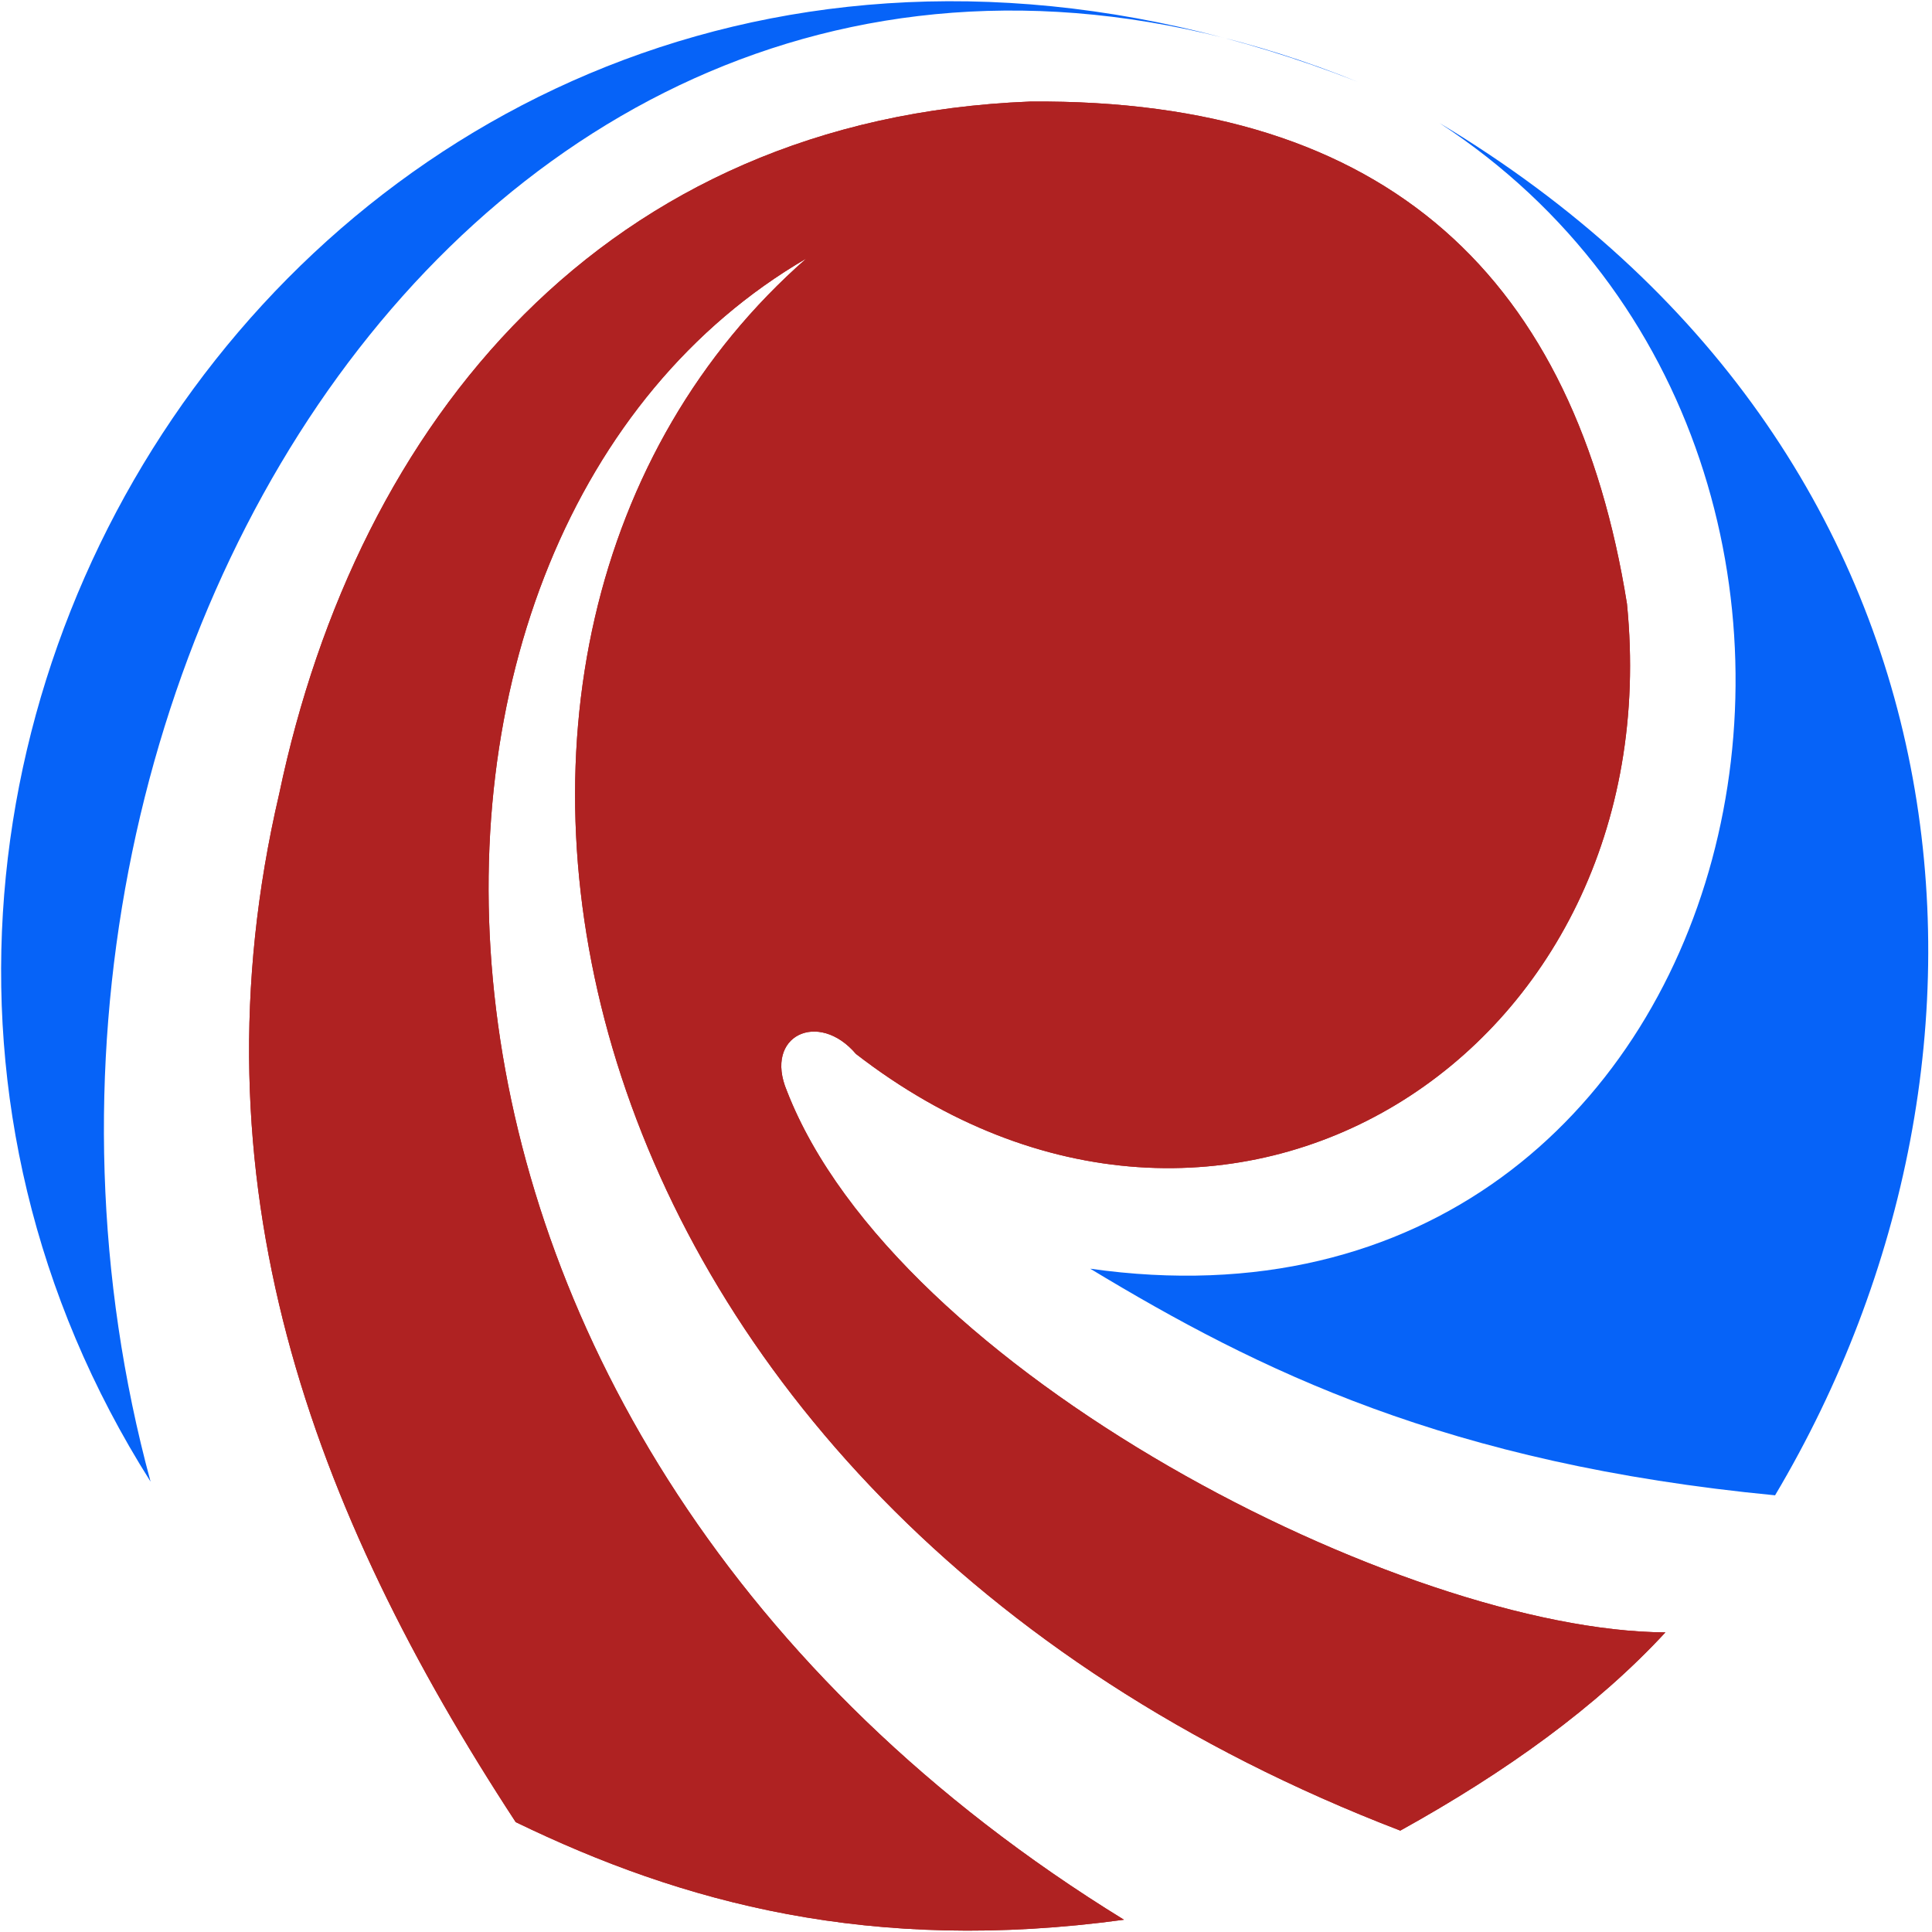
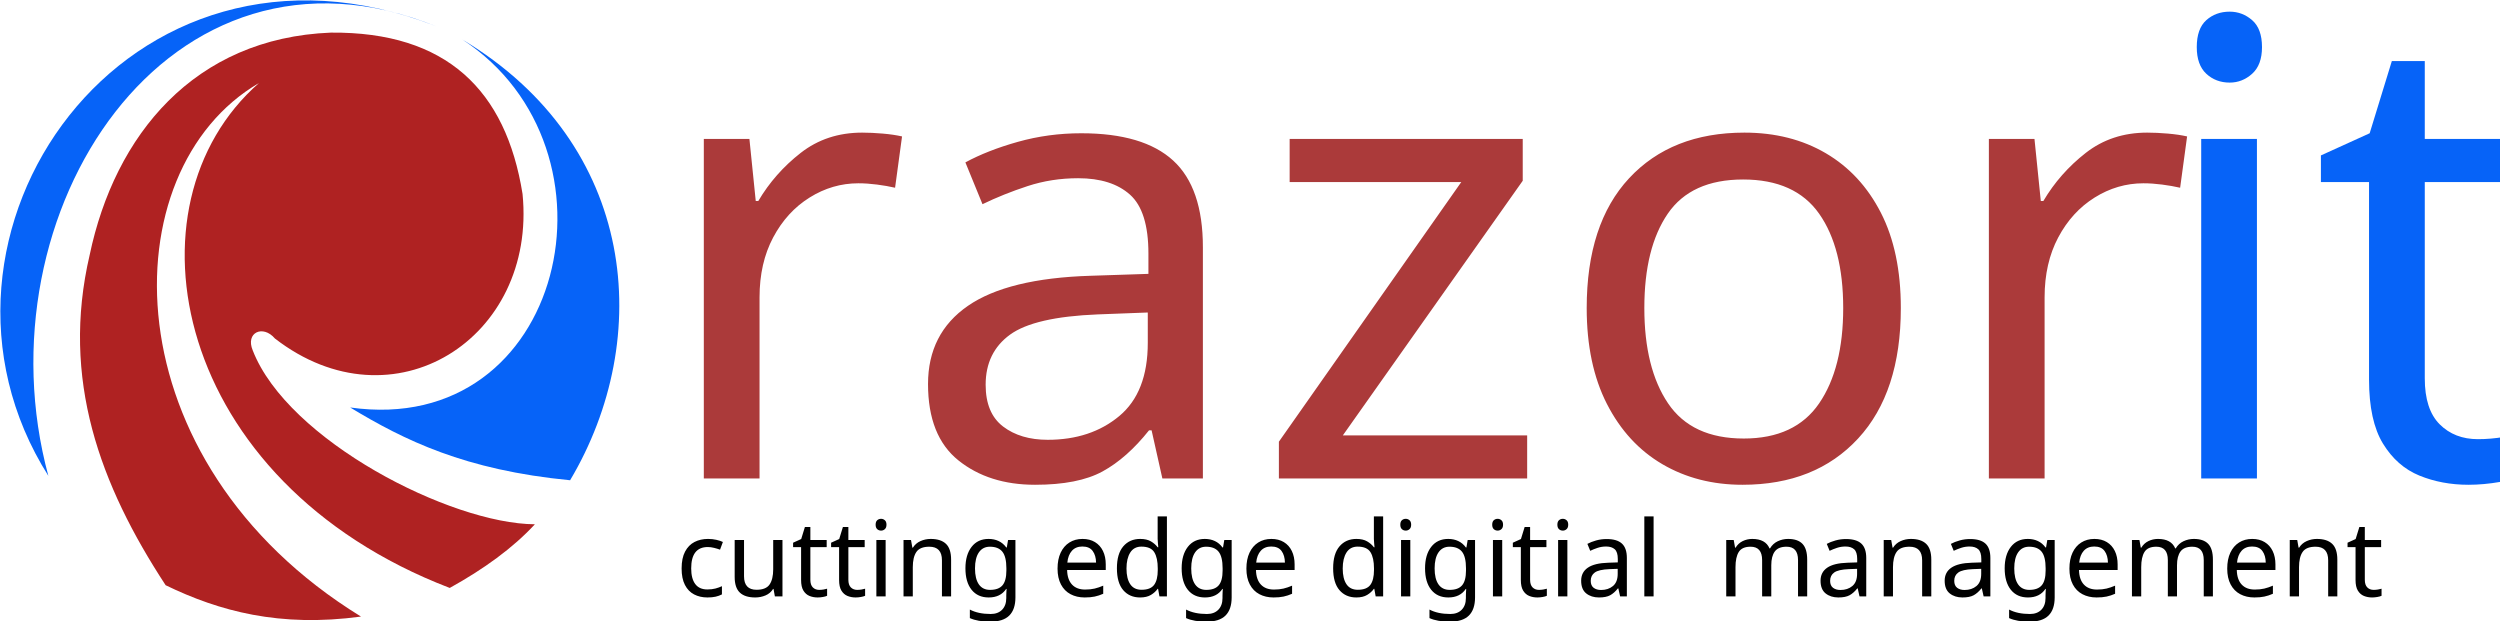
- <svg xmlns="http://www.w3.org/2000/svg" width="100%" height="100%" viewBox="0 0 725 725" version="1.1" xml:space="preserve" style="fill-rule:evenodd;clip-rule:evenodd;stroke-linejoin:round;stroke-miterlimit:2;">
+ <svg xmlns="http://www.w3.org/2000/svg" width="100%" height="100%" viewBox="0 0 2921 725" version="1.1" xml:space="preserve" style="fill-rule:evenodd;clip-rule:evenodd;stroke-linejoin:round;stroke-miterlimit:2;">
+   <path d="M509.514,30.706c-361.791,-141.67 -630.405,244.933 -453.015,525.286c-83.231,-307.19 140.656,-651.424 453.015,-525.286Z" style="fill:#0663f8;" />
+   <path d="M540.194,46.18c196.107,128.017 120.32,465.563 -131.076,429.91c63.243,38.223 133.922,73.17 256.992,85.039c98.532,-165.756 78.961,-392.111 -125.916,-514.949Z" style="fill:#0663f8;" />
  <g>
-     <path d="M509.514,30.706c-361.791,-141.67 -630.405,244.933 -453.015,525.286c-83.231,-307.19 140.656,-651.424 453.015,-525.286Z" style="fill:#0663f8;" />
-     <path d="M540.194,46.18c196.107,128.017 120.32,465.563 -131.076,429.91c63.243,38.223 133.922,73.17 256.992,85.039c98.532,-165.756 78.961,-392.111 -125.916,-514.949Z" style="fill:#0663f8;" />
-     <g>
-       <path d="M193.525,683.765c62.52,30.318 133.332,49.568 228.254,36.635c-294.765,-181.3 -293.811,-521.711 -119.176,-623.401c-162.709,142.581 -101.181,465.536 222.873,589.955c39.736,-22.022 73.683,-46.486 99.483,-74.389c-98.287,-0.543 -288.79,-97.937 -329.673,-203.202c-8.773,-20.838 11.885,-30.368 25.915,-13.866c138.239,106.977 306.128,-0.105 289.332,-168.929c-19.413,-121.179 -88.758,-189.607 -223.959,-188.459c-159.944,6.311 -252.468,120.136 -281.787,259.713c-33.905,145.203 12.076,268.791 88.738,385.943Z" style="fill:#af2222;" />
-     </g>
-     <g>
-       <path d="M193.525,683.765c62.52,30.318 133.332,49.568 228.254,36.635c-294.765,-181.3 -293.811,-521.711 -119.176,-623.401c-162.709,142.581 -101.181,465.536 222.873,589.955c39.736,-22.022 73.683,-46.486 99.483,-74.389c-98.287,-0.543 -288.79,-97.937 -329.673,-203.202c-8.773,-20.838 11.885,-30.368 25.915,-13.866c138.239,106.977 306.128,-0.105 289.332,-168.929c-19.413,-121.179 -88.758,-189.607 -223.959,-188.459c-159.944,6.311 -252.468,120.136 -281.787,259.713c-33.905,145.203 12.076,268.791 88.738,385.943Z" style="fill:#af2222;" />
-     </g>
+     <path d="M193.525,683.765c62.52,30.318 133.332,49.568 228.254,36.635c-294.765,-181.3 -293.811,-521.711 -119.176,-623.401c-162.709,142.581 -101.181,465.536 222.873,589.955c39.736,-22.022 73.683,-46.486 99.483,-74.389c-98.287,-0.543 -288.79,-97.937 -329.673,-203.202c-8.773,-20.838 11.885,-30.368 25.915,-13.866c138.239,106.977 306.128,-0.105 289.332,-168.929c-19.413,-121.179 -88.758,-189.607 -223.959,-188.459c-159.944,6.311 -252.468,120.136 -281.787,259.713c-33.905,145.203 12.076,268.791 88.738,385.943Z" style="fill:#af2222;" />
  </g>
+   <g transform="matrix(1,0,0,1,9.66388,-89.8273)">
+     <text x="749.768px" y="648.828px" style="font-family:'CenturyGothic', 'Century Gothic', sans-serif;font-size:740px;fill:#ab3a3a;">razor</text>
+     <g transform="matrix(740,0,0,740,2898.23,648.828)" />
+     <text x="2499.32px" y="648.828px" style="font-family:'CenturyGothic', 'Century Gothic', sans-serif;font-size:740px;fill:#0663f8;">it</text>
+   </g>
+   <g transform="matrix(123,0,0,123,2897.21,696.84)" />
+   <text x="789.632px" y="696.84px" style="font-family:'CenturyGothic', 'Century Gothic', sans-serif;font-size:123px;">cutting edge digitial  management</text>
</svg>
